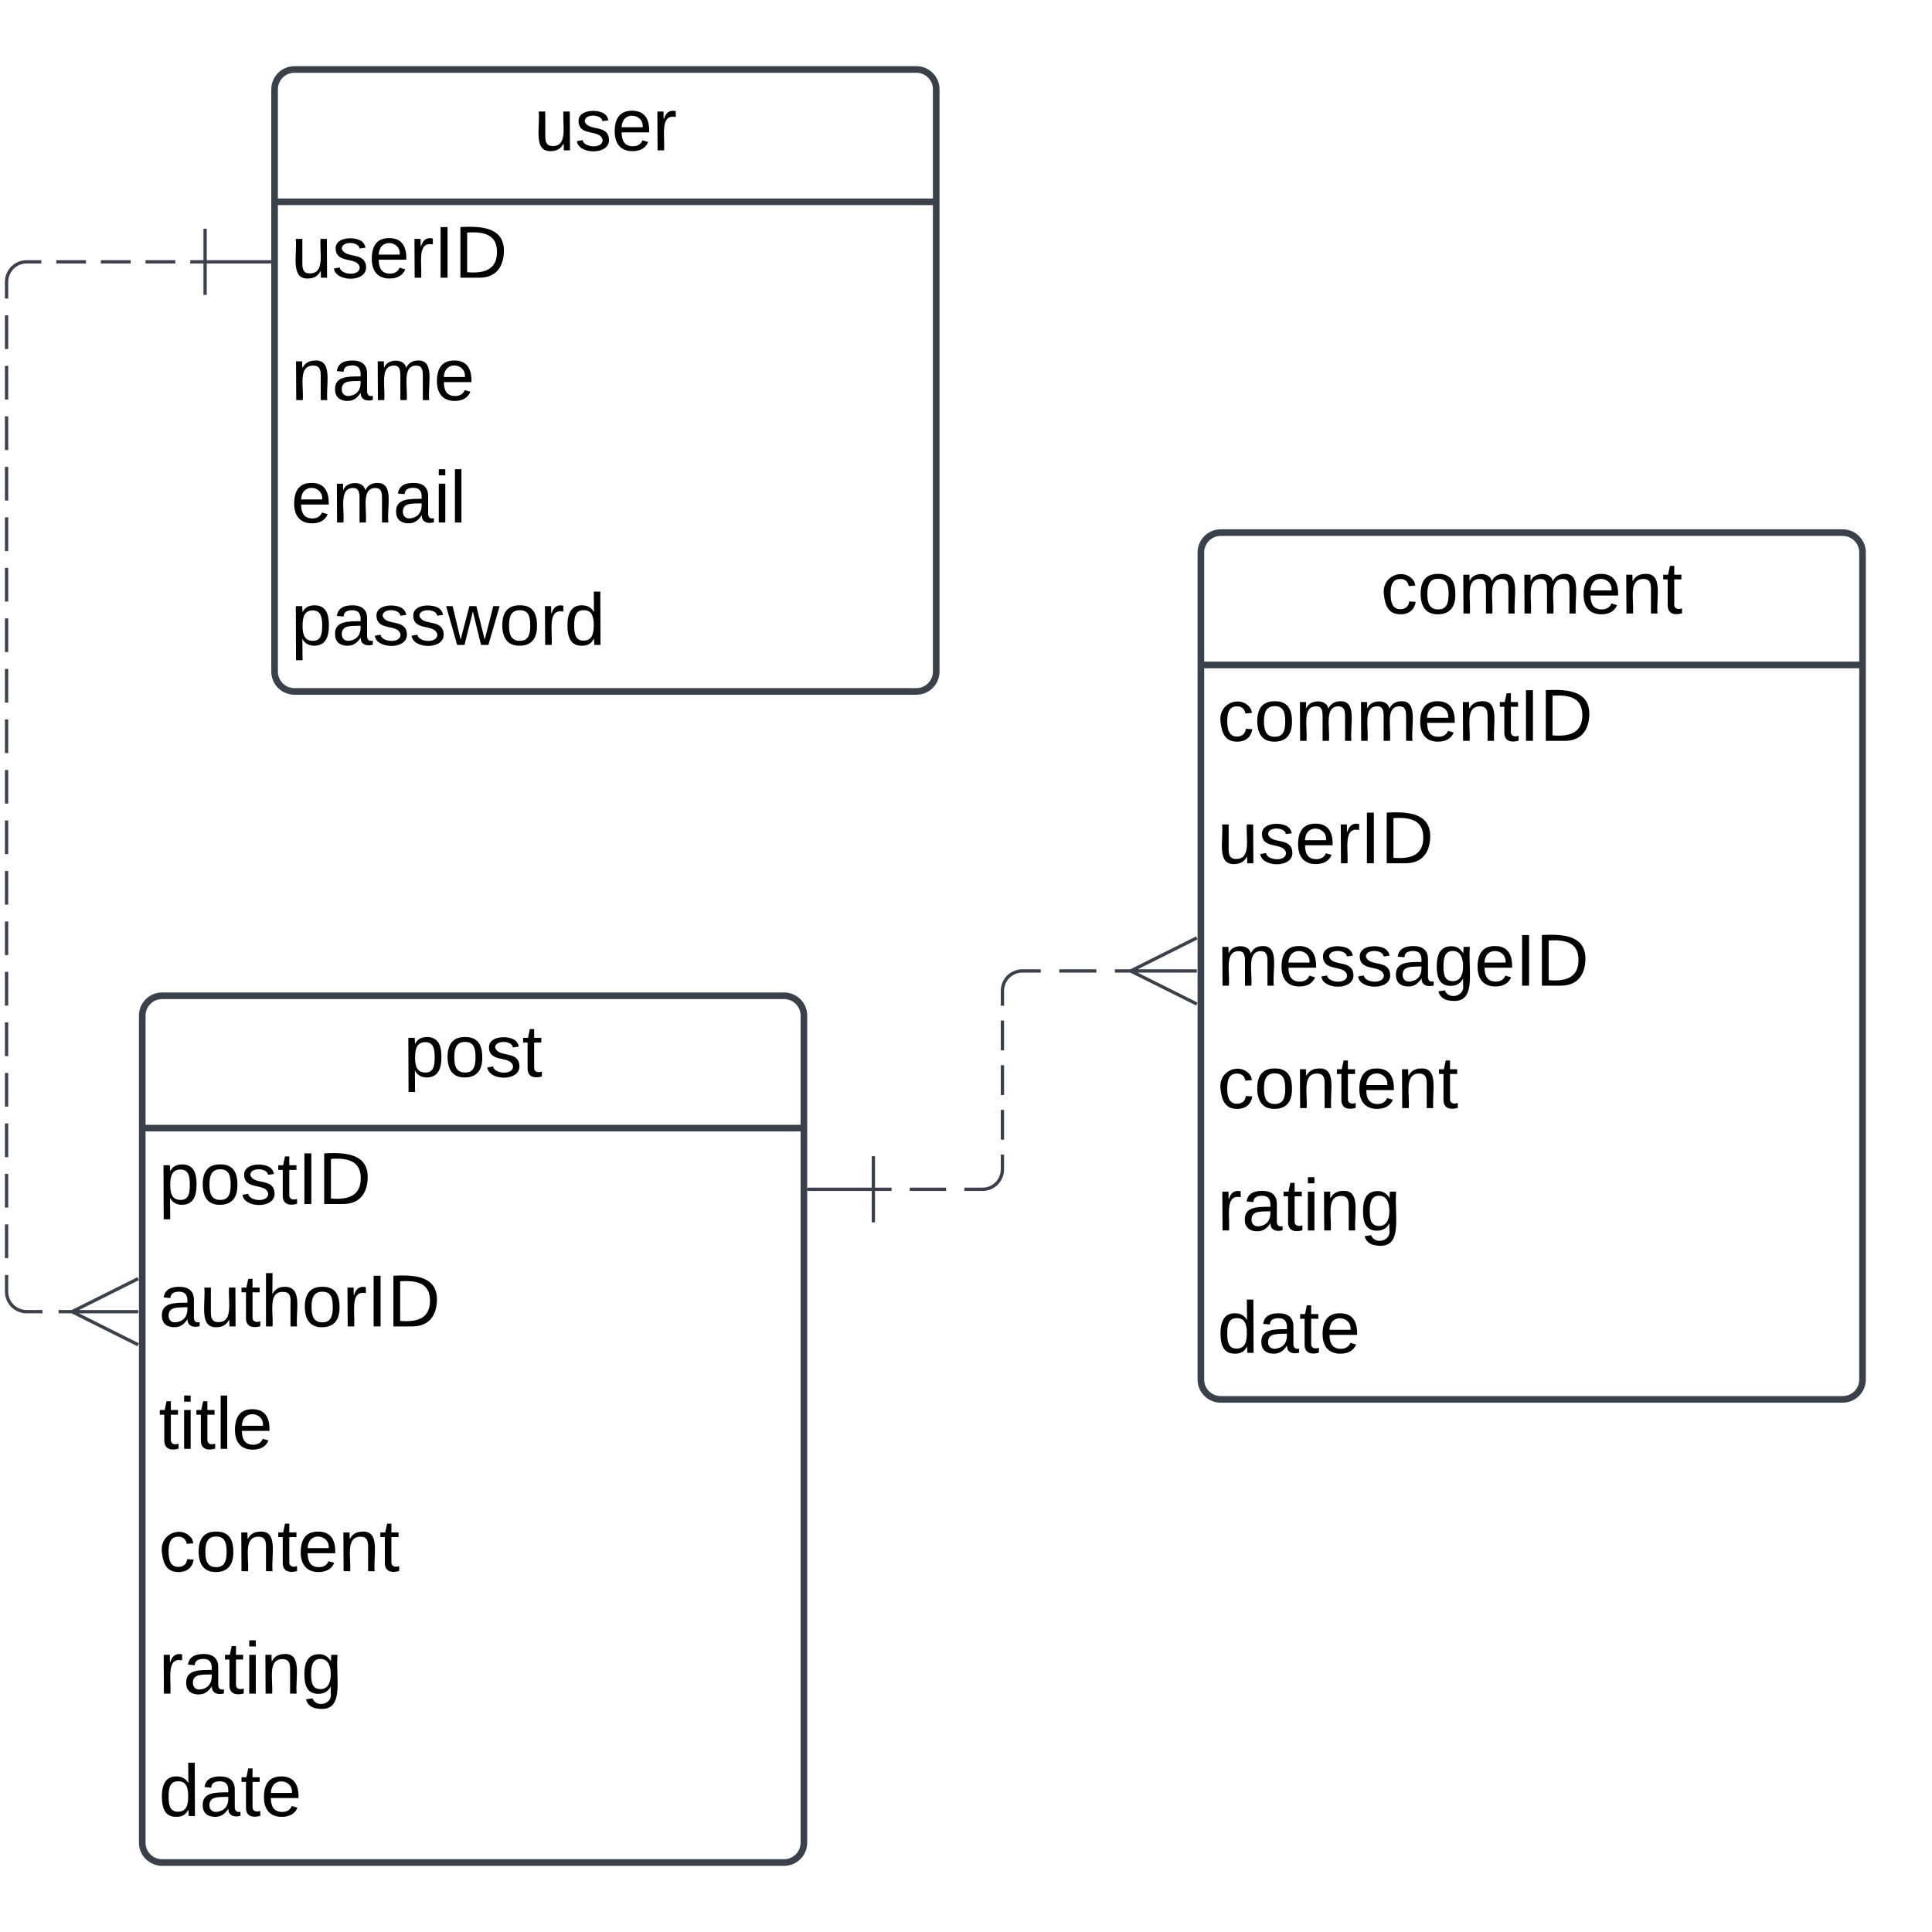
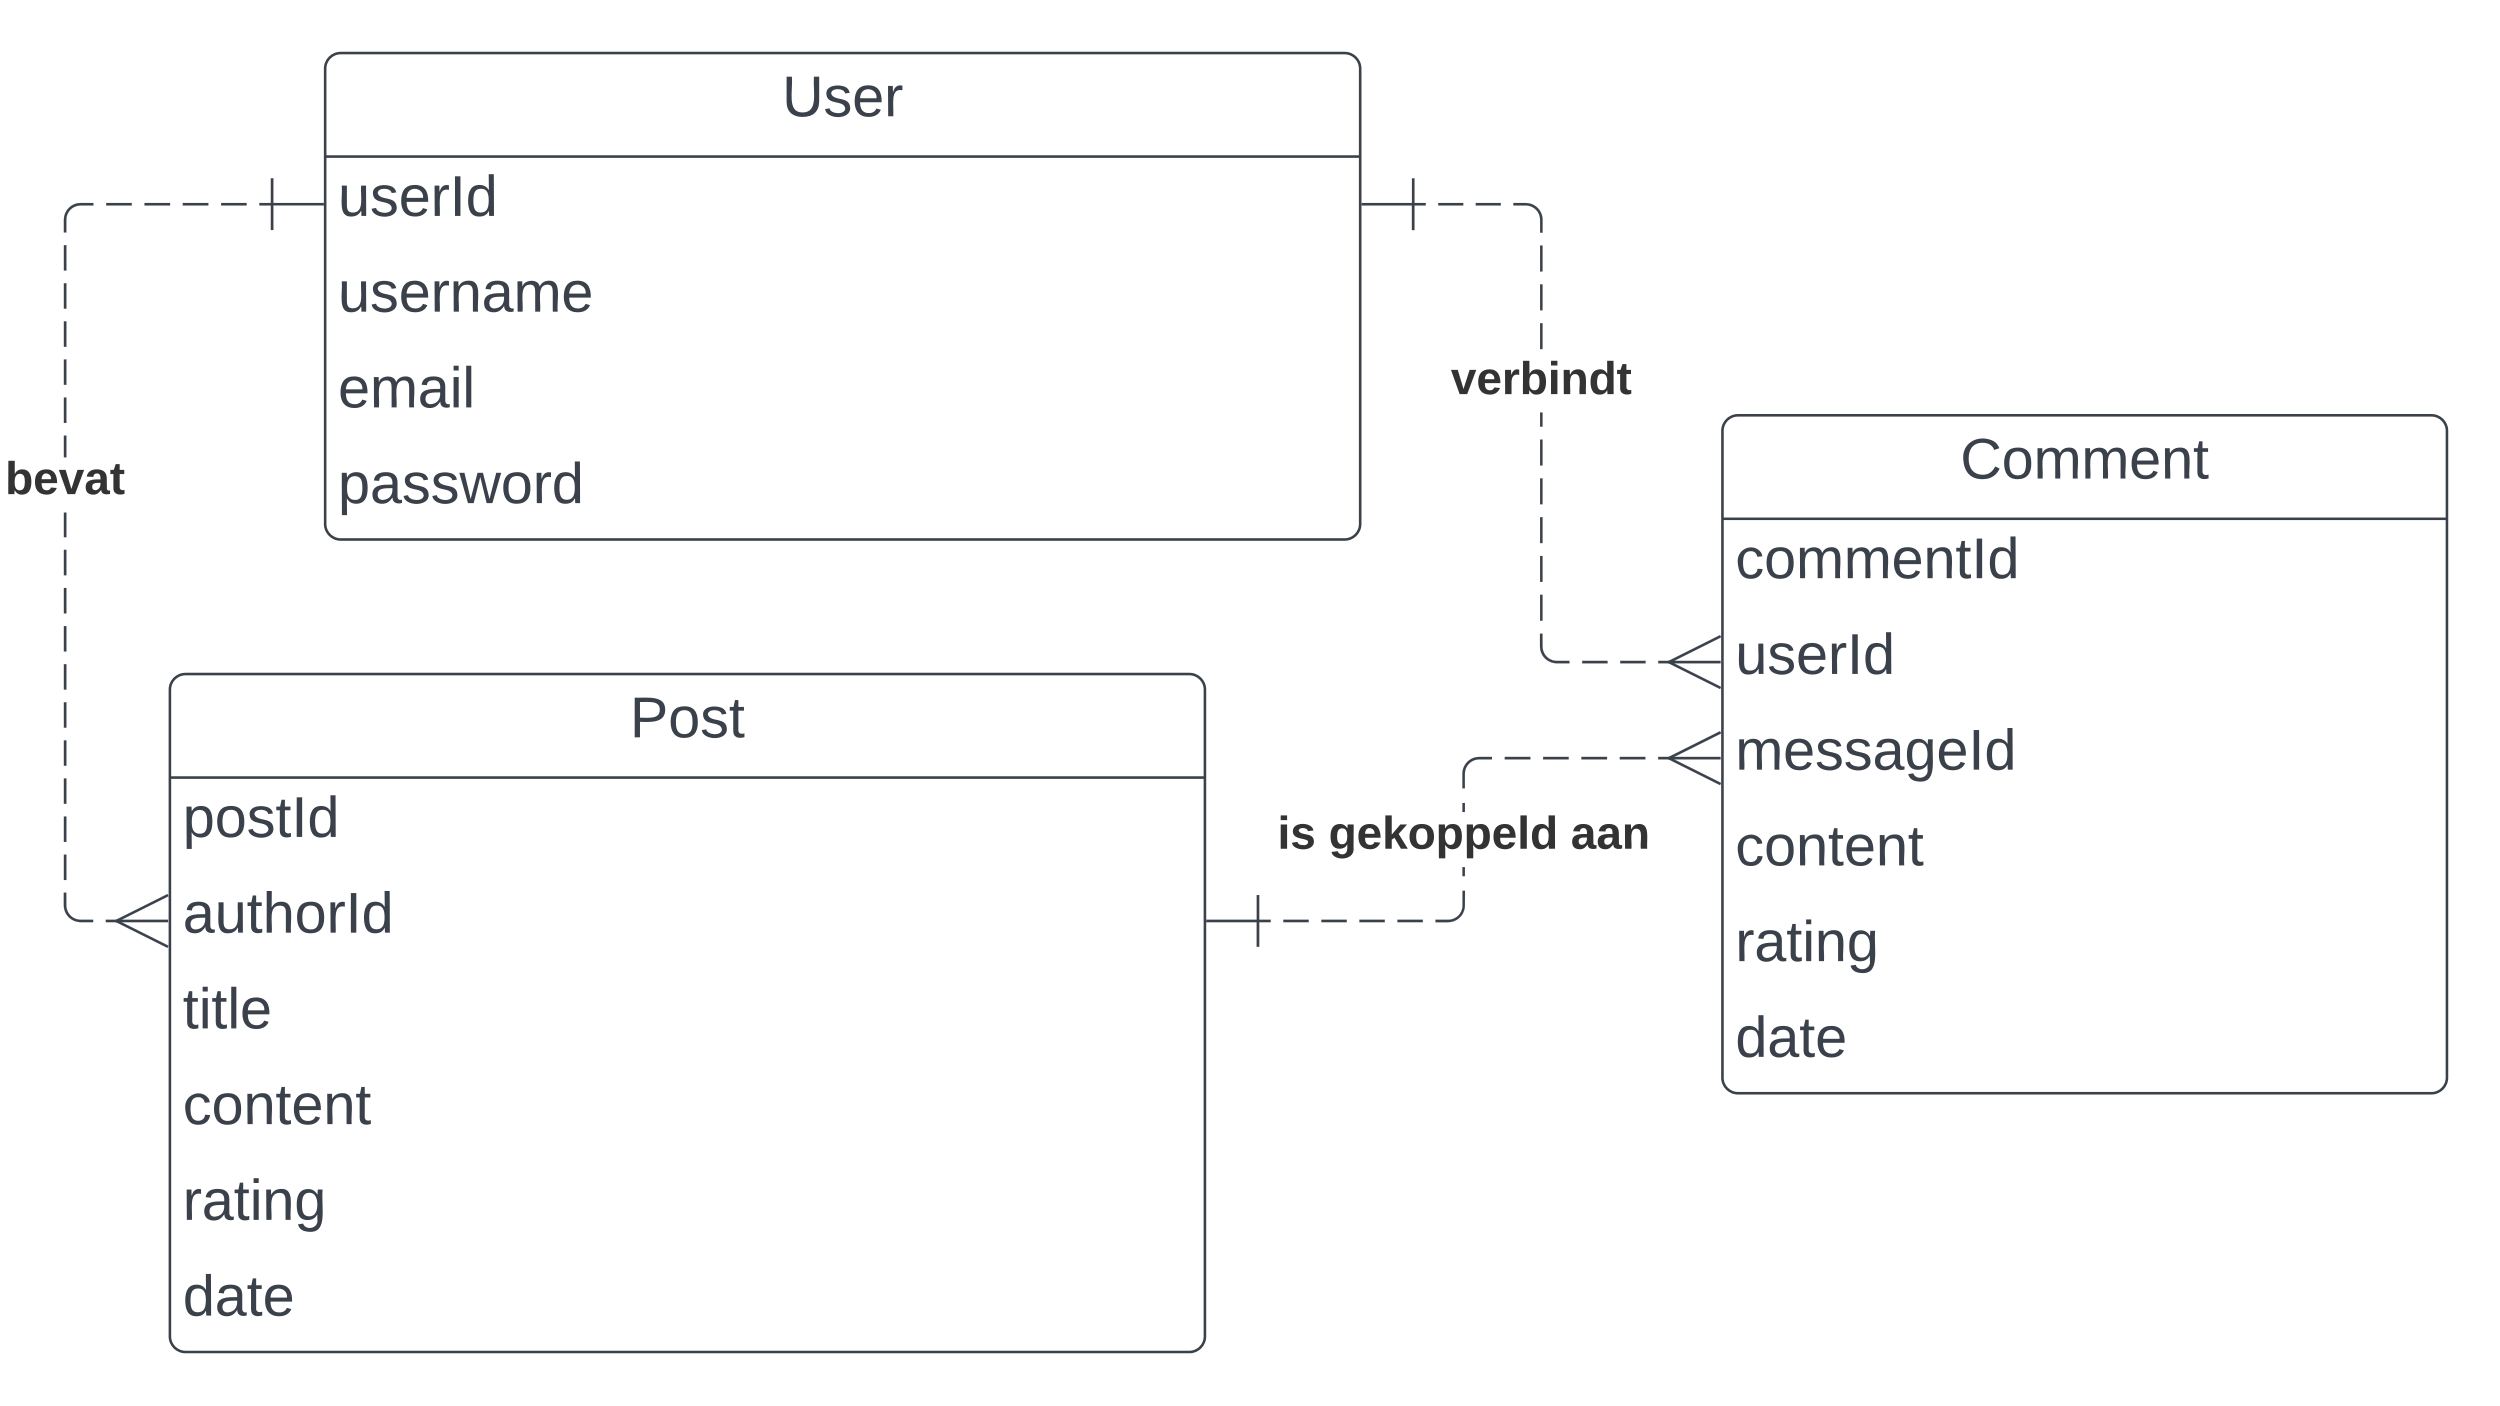
- <svg xmlns="http://www.w3.org/2000/svg" xmlns:ns1="lucid" xmlns:xlink="http://www.w3.org/1999/xlink" width="584" height="584">
-   <g transform="translate(-497 201)" ns1:page-tab-id="0_0">
-     <path d="M0-500h1500V500H0z" fill="#fff" />
-     <path d="M540 106a6 6 0 0 1 6-6h188a6 6 0 0 1 6 6v250a6 6 0 0 1-6 6H546a6 6 0 0 1-6-6z" fill="#fff" />
-     <path d="M540 106a6 6 0 0 1 6-6h188a6 6 0 0 1 6 6v250a6 6 0 0 1-6 6H546a6 6 0 0 1-6-6zM540 140h200" stroke="#3a414a" stroke-width="2" fill="none" />
-     <use xlink:href="#a" transform="matrix(1,0,0,1,550,100) translate(69.01235 24.44444)" />
-     <use xlink:href="#b" transform="matrix(1,0,0,1,545,142.5) translate(0 20.44444)" />
-     <use xlink:href="#c" transform="matrix(1,0,0,1,545,179.5) translate(0 20.44444)" />
-     <use xlink:href="#d" transform="matrix(1,0,0,1,545,216.5) translate(0 20.44444)" />
-     <use xlink:href="#e" transform="matrix(1,0,0,1,545,253.5) translate(0 20.44444)" />
-     <use xlink:href="#f" transform="matrix(1,0,0,1,545,290.5) translate(0 20.44444)" />
-     <use xlink:href="#g" transform="matrix(1,0,0,1,545,327.5) translate(0 20.44444)" />
-     <path d="M580-174a6 6 0 0 1 6-6h188a6 6 0 0 1 6 6V2a6 6 0 0 1-6 6H586a6 6 0 0 1-6-6z" fill="#fff" />
-     <path d="M580-174a6 6 0 0 1 6-6h188a6 6 0 0 1 6 6V2a6 6 0 0 1-6 6H586a6 6 0 0 1-6-6zM580-140h200" stroke="#3a414a" stroke-width="2" fill="none" />
-     <use xlink:href="#h" transform="matrix(1,0,0,1,590,-180) translate(68.42593 24.44444)" />
-     <use xlink:href="#i" transform="matrix(1,0,0,1,585,-137.5) translate(0 20.44444)" />
-     <use xlink:href="#j" transform="matrix(1,0,0,1,585,-100.5) translate(0 20.44444)" />
-     <use xlink:href="#k" transform="matrix(1,0,0,1,585,-63.5) translate(0 20.44444)" />
-     <use xlink:href="#l" transform="matrix(1,0,0,1,585,-26.5) translate(0 20.44444)" />
-     <path d="M559-121.86h-4.5m-4.5 0h-9m-4.5 0h-9m-4.5 0h-9m-4.5 0H505l-.94.08-.9.22-.88.36-.8.5-.72.6-.6.72-.5.8-.37.87-.23.9-.07.94v5.1m0 5.08v10.18m0 5.1v10.17m0 5.1v10.17m0 5.1v10.16m0 5.1v10.17m0 5.1v10.17m0 5.1V-3.9m0 5.1v10.18m0 5.1v10.16m0 5.1V41.9m0 5.1v10.18m0 5.1v10.17m0 5.1V87.7m0 5.08v10.18m0 5.1v10.17m0 5.1v10.17m0 5.1v10.17m0 5.07v10.18m0 5.1v10.17m0 5.1v5.08l.07.94.22.9.35.88.5.8.6.72.72.6.8.5.88.37.9.23.95.07h4.86m4.87 0h4.86M579-121.86h-20m0-10v20M538.78 195.5h-20m20-10l-20 10m20 10l-20-10" stroke="#3a414a" fill="none" />
-     <path d="M860-34a6 6 0 0 1 6-6h188a6 6 0 0 1 6 6v250a6 6 0 0 1-6 6H866a6 6 0 0 1-6-6z" fill="#fff" />
-     <path d="M860-34a6 6 0 0 1 6-6h188a6 6 0 0 1 6 6v250a6 6 0 0 1-6 6H866a6 6 0 0 1-6-6zM860 0h200" stroke="#3a414a" stroke-width="2" fill="none" />
-     <use xlink:href="#m" transform="matrix(1,0,0,1,870,-40) translate(44.38272 24.44444)" />
-     <use xlink:href="#n" transform="matrix(1,0,0,1,865,2.5) translate(0 20.44444)" />
-     <use xlink:href="#i" transform="matrix(1,0,0,1,865,39.5) translate(0 20.44444)" />
-     <use xlink:href="#o" transform="matrix(1,0,0,1,865,76.5) translate(0 20.44444)" />
-     <use xlink:href="#e" transform="matrix(1,0,0,1,865,113.5) translate(0 20.44444)" />
-     <use xlink:href="#f" transform="matrix(1,0,0,1,865,150.5) translate(0 20.44444)" />
-     <use xlink:href="#g" transform="matrix(1,0,0,1,865,187.5) translate(0 20.44444)" />
-     <path d="M761 158.5h5.5m5.5 0h11m5.5 0h5.5l.94-.07.9-.22.88-.35.8-.5.72-.6.6-.72.5-.8.37-.88.23-.9.07-.95V148m0-4.5v-9m0-4.5v-9m0-4.5v-9m0-4.5v-4.5l.07-.94.22-.9.35-.88.5-.8.6-.72.72-.6.8-.5.88-.37.9-.23.95-.07h5.6m5.6 0h11.2m5.6 0h5.6M741 158.5h20m0 10v-20M858.78 92.5h-20m20-10l-20 10m20 10l-20-10" stroke="#3a414a" fill="none" />
+ <svg xmlns="http://www.w3.org/2000/svg" xmlns:ns1="lucid" xmlns:xlink="http://www.w3.org/1999/xlink" width="966.16" height="543">
+   <g transform="translate(-274.3395 -179.5)" ns1:page-tab-id="0_0">
+     <path d="M0 0h1870.87v1322.84H0z" fill="#fff" />
+     <path d="M400 206a6 6 0 0 1 6-6h388a6 6 0 0 1 6 6v176a6 6 0 0 1-6 6H406a6 6 0 0 1-6-6z" fill="#fff" />
+     <path d="M400 206a6 6 0 0 1 6-6h388a6 6 0 0 1 6 6v176a6 6 0 0 1-6 6H406a6 6 0 0 1-6-6zM400 240h400" stroke="#3a414a" fill="none" />
+     <use xlink:href="#a" transform="matrix(1,0,0,1,410,200) translate(166.6049 24.44444)" />
+     <use xlink:href="#b" transform="matrix(1,0,0,1,405,242.5) translate(0 20.44444)" />
+     <use xlink:href="#c" transform="matrix(1,0,0,1,405,279.5) translate(0 20.44444)" />
+     <use xlink:href="#d" transform="matrix(1,0,0,1,405,316.5) translate(0 20.44444)" />
+     <use xlink:href="#e" transform="matrix(1,0,0,1,405,353.5) translate(0 20.44444)" />
+     <path d="M340 446a6 6 0 0 1 6-6h388a6 6 0 0 1 6 6v250a6 6 0 0 1-6 6H346a6 6 0 0 1-6-6z" fill="#fff" />
+     <path d="M340 446a6 6 0 0 1 6-6h388a6 6 0 0 1 6 6v250a6 6 0 0 1-6 6H346a6 6 0 0 1-6-6zM340 480h400" stroke="#3a414a" fill="none" />
+     <use xlink:href="#f" transform="matrix(1,0,0,1,350,440) translate(167.7778 24.44444)" />
+     <use xlink:href="#g" transform="matrix(1,0,0,1,345,482.5) translate(0 20.44444)" />
+     <use xlink:href="#h" transform="matrix(1,0,0,1,345,519.5) translate(0 20.44444)" />
+     <use xlink:href="#i" transform="matrix(1,0,0,1,345,556.5) translate(0 20.44444)" />
+     <use xlink:href="#j" transform="matrix(1,0,0,1,345,593.5) translate(0 20.44444)" />
+     <use xlink:href="#k" transform="matrix(1,0,0,1,345,630.5) translate(0 20.44444)" />
+     <use xlink:href="#l" transform="matrix(1,0,0,1,345,667.5) translate(0 20.44444)" />
+     <path d="M299.98 529.4l.06.88.2.84.34.8.45.74.56.66.65.56.74.45.8.33.84.2.88.08h4.84v.95h-4.88l-1-.1-.98-.23-.94-.4-.87-.52-.78-.66-.66-.78-.53-.87-.4-.94-.23-.98-.08-1v-4.92h.96zm20.1 6.5h-4.85v-.96h4.86zM300 519.6h-.96v-9.82h.96zm0-14.73h-.96v-9.8h.96zm0-14.72h-.96v-9.8h.96zm0-14.72h-.96v-9.8h.96zm0-14.72h-.96v-9.8h.96zm0-14.7h-.96v-9.83h.96zm0-14.74h-.96v-9.8h.96zm0-14.72h-.96v-9.8h.96zm0-14.72h-.96V392h.96zm0-14.72h-.96v-9.52h.96zm0-30.86h-.96v-8.4h.96zm0-13.3h-.96v-9.82h.96zm0-14.73h-.96v-9.8h.96zm0-14.7h-.96v-9.83h.96zm0-14.74h-.96v-9.8h.96zm0-14.72h-.96v-9.8h.96zm10.45-25.15h-4.9l-.9.06-.84.2-.8.33-.75.44-.66.57-.57.67-.45.73-.33.8-.2.85-.07.88v4.9h-.96v-4.94l.08-1 .24-1 .4-.93.52-.87.66-.77.77-.66.86-.53.94-.4 1-.23.98-.06h4.95zm69.07 0h-4.93v-.96h4.93zm-9.87 0h-9.86v-.96h9.86zm-14.8 0h-9.86v-.96h9.86zm-14.8 0h-9.86v-.96h9.86zm-14.8 0h-9.86v-.96h9.86z" stroke="#3a414a" stroke-width=".05" fill="#3a414a" />
+     <path d="M379.98 257.94h19.52v.95h-19.52v9.5h-.96v-20h.96zM339.5 525.84l-18.2 9.1h17.98v.95h-18l18.2 9.1-.42.84-20-10 .22-.43-.22-.4 20-10z" stroke="#3a414a" stroke-width=".05" fill="#3a414a" />
+     <use xlink:href="#m" transform="matrix(1,0,0,1,276.3395,356.2446) translate(0 14.22222)" />
+     <path d="M940 346a6 6 0 0 1 6-6h268a6 6 0 0 1 6 6v250a6 6 0 0 1-6 6H946a6 6 0 0 1-6-6z" fill="#fff" />
+     <path d="M940 346a6 6 0 0 1 6-6h268a6 6 0 0 1 6 6v250a6 6 0 0 1-6 6H946a6 6 0 0 1-6-6zM940 380h280" stroke="#3a414a" fill="none" />
+     <use xlink:href="#n" transform="matrix(1,0,0,1,950,340) translate(81.94444 24.44444)" />
+     <use xlink:href="#o" transform="matrix(1,0,0,1,945,382.5) translate(0 20.44444)" />
+     <use xlink:href="#b" transform="matrix(1,0,0,1,945,419.5) translate(0 20.44444)" />
+     <use xlink:href="#p" transform="matrix(1,0,0,1,945,456.5) translate(0 20.44444)" />
+     <use xlink:href="#j" transform="matrix(1,0,0,1,945,493.5) translate(0 20.44444)" />
+     <use xlink:href="#k" transform="matrix(1,0,0,1,945,530.5) translate(0 20.44444)" />
+     <use xlink:href="#l" transform="matrix(1,0,0,1,945,567.5) translate(0 20.44444)" />
+     <path d="M765.4 535.9h-4.9v-.96h4.9zm14.7 0h-9.8v-.96h9.8zm14.7 0H785v-.96h9.8zm14.7 0h-9.8v-.96h9.8zm14.7 0h-9.8v-.96h9.8zm16.27-6.47l-.07 1-.24.98-.4.95-.52.87-.66.77-.77.65-.86.53-.94.4-1 .23-.98.1h-4.92v-.96h4.88l.88-.07.85-.2.8-.34.75-.45.66-.56.57-.66.45-.74.33-.8.2-.85.07-.88v-5.64h.96zm0-11.33h-.95v-3.48h.96zm0-24.8h-.95v-3.48h.96zm10.47-20.32h-4.92l-.88.07-.85.2-.8.33-.75.46-.66.56-.57.66-.45.74-.33.8-.2.84-.07.88v5.64h-.96v-5.67l.08-1 .24-1 .4-.94.52-.86.66-.77.77-.66.86-.53.94-.4 1-.23.98-.07h4.96zm14.82 0h-9.88v-.95h9.88zm14.82 0h-9.88v-.95h9.88zm14.8 0h-9.87v-.95h9.9zm14.83 0h-9.87v-.95h9.88zm9.9 0h-4.95v-.95h4.94z" stroke="#3a414a" stroke-width=".05" fill="#3a414a" />
+     <path d="M760.98 545.4H760v-9.5H740.5v-.96h19.52v-9.53h.96zM939.5 462.93l-18.2 9.1h17.98v.95h-18l18.2 9.1-.42.85-20-10 .22-.43-.22-.42 20-10z" stroke="#3a414a" stroke-width=".05" fill="#3a414a" />
+     <use xlink:href="#q" transform="matrix(1,0,0,1,768.0494,493.2916) translate(0 14.22222)" />
+     <use xlink:href="#r" transform="matrix(1,0,0,1,768.0494,493.2916) translate(19.75309 14.22222)" />
+     <use xlink:href="#s" transform="matrix(1,0,0,1,768.0494,493.2916) translate(113.3333 14.22222)" />
+     <path d="M870.48 429.36l.06.88.2.84.34.8.45.74.56.66.65.56.74.46.8.33.84.2.88.07h4.88v.95h-4.92l-1-.08-.98-.24-.94-.4-.87-.52-.78-.65-.66-.77-.53-.87-.4-.93-.23-.98-.08-1v-5.03h.96zm25.12 6.5h-9.8v-.96h9.8zm14.7 0h-9.8v-.96h9.8zm9.8 0h-4.9v-.96h4.9zm-49.63-16.48h-.95v-10h.96zm0-15h-.95v-10h.96zm0-15h-.95v-10h.96zm0-15h-.95v-10h.96zm0-15h-.95v-10h.96zm0-15h-.95v-5.46h.96zm0-29.98h-.95v-10h.96zm0-15h-.95v-10h.96zm0-15h-.95v-10h.96zM865 258.03l1 .23.94.4.87.52.78.66.66.77.53.87.4.94.23 1 .08 1v5h-.96v-4.97l-.06-.88-.2-.85-.34-.8-.45-.73-.56-.66-.65-.56-.74-.45-.8-.34-.84-.2-.88-.07h-4.8v-.96H864zm-39.67.87h-4.83v-.96h4.83zm14.5 0h-9.66v-.96h9.66zm14.5 0h-9.66v-.96h9.66z" stroke="#3a414a" stroke-width=".05" fill="#3a414a" />
+     <path d="M820.98 268.4H820v-9.5H800.5v-.96h19.52v-9.53h.96zM939.5 425.8l-18.2 9.1h17.98v.95h-18l18.2 9.1-.42.85-20-10 .22-.43-.22-.42 20-10z" stroke="#3a414a" stroke-width=".05" fill="#3a414a" />
+     <g>
+       <use xlink:href="#t" transform="matrix(1,0,0,1,835.037,317.5906) translate(0 14.22222)" />
+     </g>
    <defs>
-       <path d="M115-194c55 1 70 41 70 98S169 2 115 4C84 4 66-9 55-30l1 105H24l-1-265h31l2 30c10-21 28-34 59-34zm-8 174c40 0 45-34 45-75s-6-73-45-74c-42 0-51 32-51 76 0 43 10 73 51 73" id="p" />
-       <path d="M100-194c62-1 85 37 85 99 1 63-27 99-86 99S16-35 15-95c0-66 28-99 85-99zM99-20c44 1 53-31 53-75 0-43-8-75-51-75s-53 32-53 75 10 74 51 75" id="q" />
-       <path d="M135-143c-3-34-86-38-87 0 15 53 115 12 119 90S17 21 10-45l28-5c4 36 97 45 98 0-10-56-113-15-118-90-4-57 82-63 122-42 12 7 21 19 24 35" id="r" />
-       <path d="M59-47c-2 24 18 29 38 22v24C64 9 27 4 27-40v-127H5v-23h24l9-43h21v43h35v23H59v120" id="s" />
+       <path fill="#3a414a" d="M232-93c-1 65-40 97-104 97C67 4 28-28 28-90v-158h33c8 89-33 224 67 224 102 0 64-133 71-224h33v155" id="u" />
+       <path fill="#3a414a" d="M135-143c-3-34-86-38-87 0 15 53 115 12 119 90S17 21 10-45l28-5c4 36 97 45 98 0-10-56-113-15-118-90-4-57 82-63 122-42 12 7 21 19 24 35" id="v" />
+       <path fill="#3a414a" d="M100-194c63 0 86 42 84 106H49c0 40 14 67 53 68 26 1 43-12 49-29l28 8c-11 28-37 45-77 45C44 4 14-33 15-96c1-61 26-98 85-98zm52 81c6-60-76-77-97-28-3 7-6 17-6 28h103" id="w" />
+       <path fill="#3a414a" d="M114-163C36-179 61-72 57 0H25l-1-190h30c1 12-1 29 2 39 6-27 23-49 58-41v29" id="x" />
      <g id="a">
-         <use transform="matrix(0.0617284,0,0,0.0617284,0,0)" xlink:href="#p" />
-         <use transform="matrix(0.0617284,0,0,0.0617284,12.34568,0)" xlink:href="#q" />
-         <use transform="matrix(0.0617284,0,0,0.0617284,24.69136,0)" xlink:href="#r" />
-         <use transform="matrix(0.0617284,0,0,0.0617284,35.80247,0)" xlink:href="#s" />
-       </g>
-       <path d="M33 0v-248h34V0H33" id="t" />
-       <path d="M30-248c118-7 216 8 213 122C240-48 200 0 122 0H30v-248zM63-27c89 8 146-16 146-99s-60-101-146-95v194" id="u" />
+         <use transform="matrix(0.0617284,0,0,0.0617284,0,0)" xlink:href="#u" />
+         <use transform="matrix(0.0617284,0,0,0.0617284,15.98765,0)" xlink:href="#v" />
+         <use transform="matrix(0.0617284,0,0,0.0617284,27.09877,0)" xlink:href="#w" />
+         <use transform="matrix(0.0617284,0,0,0.0617284,39.44444,0)" xlink:href="#x" />
+       </g>
+       <path fill="#3a414a" d="M84 4C-5 8 30-112 23-190h32v120c0 31 7 50 39 49 72-2 45-101 50-169h31l1 190h-30c-1-10 1-25-2-33-11 22-28 36-60 37" id="y" />
+       <path fill="#3a414a" d="M33 0v-248h34V0H33" id="z" />
+       <path fill="#3a414a" d="M85-194c31 0 48 13 60 33l-1-100h32l1 261h-30c-2-10 0-23-3-31C134-8 116 4 85 4 32 4 16-35 15-94c0-66 23-100 70-100zm9 24c-40 0-46 34-46 75 0 40 6 74 45 74 42 0 51-32 51-76 0-42-9-74-50-73" id="A" />
      <g id="b">
-         <use transform="matrix(0.0617284,0,0,0.0617284,0,0)" xlink:href="#p" />
-         <use transform="matrix(0.0617284,0,0,0.0617284,12.34568,0)" xlink:href="#q" />
-         <use transform="matrix(0.0617284,0,0,0.0617284,24.69136,0)" xlink:href="#r" />
-         <use transform="matrix(0.0617284,0,0,0.0617284,35.80247,0)" xlink:href="#s" />
-         <use transform="matrix(0.0617284,0,0,0.0617284,41.97531,0)" xlink:href="#t" />
-         <use transform="matrix(0.0617284,0,0,0.0617284,48.14815,0)" xlink:href="#u" />
-       </g>
-       <path d="M141-36C126-15 110 5 73 4 37 3 15-17 15-53c-1-64 63-63 125-63 3-35-9-54-41-54-24 1-41 7-42 31l-33-3c5-37 33-52 76-52 45 0 72 20 72 64v82c-1 20 7 32 28 27v20c-31 9-61-2-59-35zM48-53c0 20 12 33 32 33 41-3 63-29 60-74-43 2-92-5-92 41" id="v" />
-       <path d="M84 4C-5 8 30-112 23-190h32v120c0 31 7 50 39 49 72-2 45-101 50-169h31l1 190h-30c-1-10 1-25-2-33-11 22-28 36-60 37" id="w" />
-       <path d="M106-169C34-169 62-67 57 0H25v-261h32l-1 103c12-21 28-36 61-36 89 0 53 116 60 194h-32v-121c2-32-8-49-39-48" id="x" />
-       <path d="M114-163C36-179 61-72 57 0H25l-1-190h30c1 12-1 29 2 39 6-27 23-49 58-41v29" id="y" />
+         <use transform="matrix(0.0617284,0,0,0.0617284,0,0)" xlink:href="#y" />
+         <use transform="matrix(0.0617284,0,0,0.0617284,12.34568,0)" xlink:href="#v" />
+         <use transform="matrix(0.0617284,0,0,0.0617284,23.45679,0)" xlink:href="#w" />
+         <use transform="matrix(0.0617284,0,0,0.0617284,35.80247,0)" xlink:href="#x" />
+         <use transform="matrix(0.0617284,0,0,0.0617284,43.14815,0)" xlink:href="#z" />
+         <use transform="matrix(0.0617284,0,0,0.0617284,49.32099,0)" xlink:href="#A" />
+       </g>
+       <path fill="#3a414a" d="M117-194c89-4 53 116 60 194h-32v-121c0-31-8-49-39-48C34-167 62-67 57 0H25l-1-190h30c1 10-1 24 2 32 11-22 29-35 61-36" id="B" />
+       <path fill="#3a414a" d="M141-36C126-15 110 5 73 4 37 3 15-17 15-53c-1-64 63-63 125-63 3-35-9-54-41-54-24 1-41 7-42 31l-33-3c5-37 33-52 76-52 45 0 72 20 72 64v82c-1 20 7 32 28 27v20c-31 9-61-2-59-35zM48-53c0 20 12 33 32 33 41-3 63-29 60-74-43 2-92-5-92 41" id="C" />
+       <path fill="#3a414a" d="M210-169c-67 3-38 105-44 169h-31v-121c0-29-5-50-35-48C34-165 62-65 56 0H25l-1-190h30c1 10-1 24 2 32 10-44 99-50 107 0 11-21 27-35 58-36 85-2 47 119 55 194h-31v-121c0-29-5-49-35-48" id="D" />
      <g id="c">
-         <use transform="matrix(0.0617284,0,0,0.0617284,0,0)" xlink:href="#v" />
-         <use transform="matrix(0.0617284,0,0,0.0617284,12.34568,0)" xlink:href="#w" />
-         <use transform="matrix(0.0617284,0,0,0.0617284,24.69136,0)" xlink:href="#s" />
-         <use transform="matrix(0.0617284,0,0,0.0617284,30.8642,0)" xlink:href="#x" />
-         <use transform="matrix(0.0617284,0,0,0.0617284,43.20988,0)" xlink:href="#q" />
-         <use transform="matrix(0.0617284,0,0,0.0617284,55.55556,0)" xlink:href="#y" />
-         <use transform="matrix(0.0617284,0,0,0.0617284,62.90123,0)" xlink:href="#t" />
-         <use transform="matrix(0.0617284,0,0,0.0617284,69.07407,0)" xlink:href="#u" />
-       </g>
-       <path d="M24-231v-30h32v30H24zM24 0v-190h32V0H24" id="z" />
-       <path d="M24 0v-261h32V0H24" id="A" />
-       <path d="M100-194c63 0 86 42 84 106H49c0 40 14 67 53 68 26 1 43-12 49-29l28 8c-11 28-37 45-77 45C44 4 14-33 15-96c1-61 26-98 85-98zm52 81c6-60-76-77-97-28-3 7-6 17-6 28h103" id="B" />
+         <use transform="matrix(0.0617284,0,0,0.0617284,0,0)" xlink:href="#y" />
+         <use transform="matrix(0.0617284,0,0,0.0617284,12.34568,0)" xlink:href="#v" />
+         <use transform="matrix(0.0617284,0,0,0.0617284,23.45679,0)" xlink:href="#w" />
+         <use transform="matrix(0.0617284,0,0,0.0617284,35.80247,0)" xlink:href="#x" />
+         <use transform="matrix(0.0617284,0,0,0.0617284,43.14815,0)" xlink:href="#B" />
+         <use transform="matrix(0.0617284,0,0,0.0617284,55.49383,0)" xlink:href="#C" />
+         <use transform="matrix(0.0617284,0,0,0.0617284,67.83951,0)" xlink:href="#D" />
+         <use transform="matrix(0.0617284,0,0,0.0617284,86.2963,0)" xlink:href="#w" />
+       </g>
+       <path fill="#3a414a" d="M24-231v-30h32v30H24zM24 0v-190h32V0H24" id="E" />
+       <path fill="#3a414a" d="M24 0v-261h32V0H24" id="F" />
      <g id="d">
-         <use transform="matrix(0.0617284,0,0,0.0617284,0,0)" xlink:href="#s" />
-         <use transform="matrix(0.0617284,0,0,0.0617284,6.17284,0)" xlink:href="#z" />
-         <use transform="matrix(0.0617284,0,0,0.0617284,11.04938,0)" xlink:href="#s" />
-         <use transform="matrix(0.0617284,0,0,0.0617284,17.22222,0)" xlink:href="#A" />
-         <use transform="matrix(0.0617284,0,0,0.0617284,22.09877,0)" xlink:href="#B" />
-       </g>
-       <path d="M96-169c-40 0-48 33-48 73s9 75 48 75c24 0 41-14 43-38l32 2c-6 37-31 61-74 61-59 0-76-41-82-99-10-93 101-131 147-64 4 7 5 14 7 22l-32 3c-4-21-16-35-41-35" id="C" />
-       <path d="M117-194c89-4 53 116 60 194h-32v-121c0-31-8-49-39-48C34-167 62-67 57 0H25l-1-190h30c1 10-1 24 2 32 11-22 29-35 61-36" id="D" />
+         <use transform="matrix(0.0617284,0,0,0.0617284,0,0)" xlink:href="#w" />
+         <use transform="matrix(0.0617284,0,0,0.0617284,12.34568,0)" xlink:href="#D" />
+         <use transform="matrix(0.0617284,0,0,0.0617284,30.80247,0)" xlink:href="#C" />
+         <use transform="matrix(0.0617284,0,0,0.0617284,43.14815,0)" xlink:href="#E" />
+         <use transform="matrix(0.0617284,0,0,0.0617284,48.02469,0)" xlink:href="#F" />
+       </g>
+       <path fill="#3a414a" d="M115-194c55 1 70 41 70 98S169 2 115 4C84 4 66-9 55-30l1 105H24l-1-265h31l2 30c10-21 28-34 59-34zm-8 174c40 0 45-34 45-75s-6-73-45-74c-42 0-51 32-51 76 0 43 10 73 51 73" id="G" />
+       <path fill="#3a414a" d="M206 0h-36l-40-164L89 0H53L-1-190h32L70-26l43-164h34l41 164 42-164h31" id="H" />
+       <path fill="#3a414a" d="M100-194c62-1 85 37 85 99 1 63-27 99-86 99S16-35 15-95c0-66 28-99 85-99zM99-20c44 1 53-31 53-75 0-43-8-75-51-75s-53 32-53 75 10 74 51 75" id="I" />
      <g id="e">
+         <use transform="matrix(0.0617284,0,0,0.0617284,0,0)" xlink:href="#G" />
+         <use transform="matrix(0.0617284,0,0,0.0617284,12.34568,0)" xlink:href="#C" />
+         <use transform="matrix(0.0617284,0,0,0.0617284,24.69136,0)" xlink:href="#v" />
+         <use transform="matrix(0.0617284,0,0,0.0617284,35.80247,0)" xlink:href="#v" />
+         <use transform="matrix(0.0617284,0,0,0.0617284,46.91358,0)" xlink:href="#H" />
+         <use transform="matrix(0.0617284,0,0,0.0617284,62.90123,0)" xlink:href="#I" />
+         <use transform="matrix(0.0617284,0,0,0.0617284,75.24691,0)" xlink:href="#x" />
+         <use transform="matrix(0.0617284,0,0,0.0617284,82.59259,0)" xlink:href="#A" />
+       </g>
+       <path fill="#3a414a" d="M30-248c87 1 191-15 191 75 0 78-77 80-158 76V0H30v-248zm33 125c57 0 124 11 124-50 0-59-68-47-124-48v98" id="J" />
+       <path fill="#3a414a" d="M59-47c-2 24 18 29 38 22v24C64 9 27 4 27-40v-127H5v-23h24l9-43h21v43h35v23H59v120" id="K" />
+       <g id="f">
+         <use transform="matrix(0.0617284,0,0,0.0617284,0,0)" xlink:href="#J" />
+         <use transform="matrix(0.0617284,0,0,0.0617284,14.81481,0)" xlink:href="#I" />
+         <use transform="matrix(0.0617284,0,0,0.0617284,27.16049,0)" xlink:href="#v" />
+         <use transform="matrix(0.0617284,0,0,0.0617284,38.2716,0)" xlink:href="#K" />
+       </g>
+       <g id="g">
+         <use transform="matrix(0.0617284,0,0,0.0617284,0,0)" xlink:href="#G" />
+         <use transform="matrix(0.0617284,0,0,0.0617284,12.34568,0)" xlink:href="#I" />
+         <use transform="matrix(0.0617284,0,0,0.0617284,24.69136,0)" xlink:href="#v" />
+         <use transform="matrix(0.0617284,0,0,0.0617284,35.80247,0)" xlink:href="#K" />
+         <use transform="matrix(0.0617284,0,0,0.0617284,41.97531,0)" xlink:href="#z" />
+         <use transform="matrix(0.0617284,0,0,0.0617284,48.14815,0)" xlink:href="#A" />
+       </g>
+       <path fill="#3a414a" d="M106-169C34-169 62-67 57 0H25v-261h32l-1 103c12-21 28-36 61-36 89 0 53 116 60 194h-32v-121c2-32-8-49-39-48" id="L" />
+       <g id="h">
        <use transform="matrix(0.0617284,0,0,0.0617284,0,0)" xlink:href="#C" />
-         <use transform="matrix(0.0617284,0,0,0.0617284,11.11111,0)" xlink:href="#q" />
+         <use transform="matrix(0.0617284,0,0,0.0617284,12.34568,0)" xlink:href="#y" />
+         <use transform="matrix(0.0617284,0,0,0.0617284,24.69136,0)" xlink:href="#K" />
+         <use transform="matrix(0.0617284,0,0,0.0617284,30.8642,0)" xlink:href="#L" />
+         <use transform="matrix(0.0617284,0,0,0.0617284,43.20988,0)" xlink:href="#I" />
+         <use transform="matrix(0.0617284,0,0,0.0617284,55.55556,0)" xlink:href="#x" />
+         <use transform="matrix(0.0617284,0,0,0.0617284,62.90123,0)" xlink:href="#z" />
+         <use transform="matrix(0.0617284,0,0,0.0617284,69.07407,0)" xlink:href="#A" />
+       </g>
+       <g id="i">
+         <use transform="matrix(0.0617284,0,0,0.0617284,0,0)" xlink:href="#K" />
+         <use transform="matrix(0.0617284,0,0,0.0617284,6.17284,0)" xlink:href="#E" />
+         <use transform="matrix(0.0617284,0,0,0.0617284,11.04938,0)" xlink:href="#K" />
+         <use transform="matrix(0.0617284,0,0,0.0617284,17.22222,0)" xlink:href="#F" />
+         <use transform="matrix(0.0617284,0,0,0.0617284,22.09877,0)" xlink:href="#w" />
+       </g>
+       <path fill="#3a414a" d="M96-169c-40 0-48 33-48 73s9 75 48 75c24 0 41-14 43-38l32 2c-6 37-31 61-74 61-59 0-76-41-82-99-10-93 101-131 147-64 4 7 5 14 7 22l-32 3c-4-21-16-35-41-35" id="M" />
+       <g id="j">
+         <use transform="matrix(0.0617284,0,0,0.0617284,0,0)" xlink:href="#M" />
+         <use transform="matrix(0.0617284,0,0,0.0617284,11.11111,0)" xlink:href="#I" />
+         <use transform="matrix(0.0617284,0,0,0.0617284,23.45679,0)" xlink:href="#B" />
+         <use transform="matrix(0.0617284,0,0,0.0617284,35.80247,0)" xlink:href="#K" />
+         <use transform="matrix(0.0617284,0,0,0.0617284,41.97531,0)" xlink:href="#w" />
+         <use transform="matrix(0.0617284,0,0,0.0617284,54.32099,0)" xlink:href="#B" />
+         <use transform="matrix(0.0617284,0,0,0.0617284,66.66667,0)" xlink:href="#K" />
+       </g>
+       <path fill="#3a414a" d="M177-190C167-65 218 103 67 71c-23-6-38-20-44-43l32-5c15 47 100 32 89-28v-30C133-14 115 1 83 1 29 1 15-40 15-95c0-56 16-97 71-98 29-1 48 16 59 35 1-10 0-23 2-32h30zM94-22c36 0 50-32 50-73 0-42-14-75-50-75-39 0-46 34-46 75s6 73 46 73" id="N" />
+       <g id="k">
+         <use transform="matrix(0.0617284,0,0,0.0617284,0,0)" xlink:href="#x" />
+         <use transform="matrix(0.0617284,0,0,0.0617284,7.345679,0)" xlink:href="#C" />
+         <use transform="matrix(0.0617284,0,0,0.0617284,19.69136,0)" xlink:href="#K" />
+         <use transform="matrix(0.0617284,0,0,0.0617284,25.8642,0)" xlink:href="#E" />
+         <use transform="matrix(0.0617284,0,0,0.0617284,30.74074,0)" xlink:href="#B" />
+         <use transform="matrix(0.0617284,0,0,0.0617284,43.08642,0)" xlink:href="#N" />
+       </g>
+       <g id="l">
+         <use transform="matrix(0.0617284,0,0,0.0617284,0,0)" xlink:href="#A" />
+         <use transform="matrix(0.0617284,0,0,0.0617284,12.34568,0)" xlink:href="#C" />
+         <use transform="matrix(0.0617284,0,0,0.0617284,24.69136,0)" xlink:href="#K" />
+         <use transform="matrix(0.0617284,0,0,0.0617284,30.8642,0)" xlink:href="#w" />
+       </g>
+       <path fill="#333" d="M135-194c52 0 70 43 70 98 0 56-19 99-73 100-30 1-46-15-58-35L72 0H24l1-261h50v104c11-23 29-37 60-37zM114-30c31 0 40-27 40-66 0-37-7-63-39-63s-41 28-41 65c0 36 8 64 40 64" id="O" />
+       <path fill="#333" d="M185-48c-13 30-37 53-82 52C43 2 14-33 14-96s30-98 90-98c62 0 83 45 84 108H66c0 31 8 55 39 56 18 0 30-7 34-22zm-45-69c5-46-57-63-70-21-2 6-4 13-4 21h74" id="P" />
+       <path fill="#333" d="M128 0H69L1-190h53L99-40l48-150h52" id="Q" />
+       <path fill="#333" d="M133-34C117-15 103 5 69 4 32 3 11-16 11-54c-1-60 55-63 116-61 1-26-3-47-28-47-18 1-26 9-28 27l-52-2c7-38 36-58 82-57s74 22 75 68l1 82c-1 14 12 18 25 15v27c-30 8-71 5-69-32zm-48 3c29 0 43-24 42-57-32 0-66-3-65 30 0 17 8 27 23 27" id="R" />
+       <path fill="#333" d="M115-3C79 11 28 4 28-45v-112H4v-33h27l15-45h31v45h36v33H77v99c-1 23 16 31 38 25v30" id="S" />
+       <g id="m">
+         <use transform="matrix(0.04938272,0,0,0.04938272,0,0)" xlink:href="#O" />
+         <use transform="matrix(0.04938272,0,0,0.04938272,10.81481,0)" xlink:href="#P" />
+         <use transform="matrix(0.04938272,0,0,0.04938272,20.69136,0)" xlink:href="#Q" />
+         <use transform="matrix(0.04938272,0,0,0.04938272,30.5679,0)" xlink:href="#R" />
+         <use transform="matrix(0.04938272,0,0,0.04938272,40.44444,0)" xlink:href="#S" />
+       </g>
+       <path fill="#3a414a" d="M212-179c-10-28-35-45-73-45-59 0-87 40-87 99 0 60 29 101 89 101 43 0 62-24 78-52l27 14C228-24 195 4 139 4 59 4 22-46 18-125c-6-104 99-153 187-111 19 9 31 26 39 46" id="T" />
+       <g id="n">
+         <use transform="matrix(0.0617284,0,0,0.0617284,0,0)" xlink:href="#T" />
+         <use transform="matrix(0.0617284,0,0,0.0617284,15.98765,0)" xlink:href="#I" />
+         <use transform="matrix(0.0617284,0,0,0.0617284,28.33333,0)" xlink:href="#D" />
+         <use transform="matrix(0.0617284,0,0,0.0617284,46.79012,0)" xlink:href="#D" />
+         <use transform="matrix(0.0617284,0,0,0.0617284,65.24691,0)" xlink:href="#w" />
+         <use transform="matrix(0.0617284,0,0,0.0617284,77.59259,0)" xlink:href="#B" />
+         <use transform="matrix(0.0617284,0,0,0.0617284,89.93827,0)" xlink:href="#K" />
+       </g>
+       <g id="o">
+         <use transform="matrix(0.0617284,0,0,0.0617284,0,0)" xlink:href="#M" />
+         <use transform="matrix(0.0617284,0,0,0.0617284,11.11111,0)" xlink:href="#I" />
        <use transform="matrix(0.0617284,0,0,0.0617284,23.45679,0)" xlink:href="#D" />
-         <use transform="matrix(0.0617284,0,0,0.0617284,35.80247,0)" xlink:href="#s" />
-         <use transform="matrix(0.0617284,0,0,0.0617284,41.97531,0)" xlink:href="#B" />
-         <use transform="matrix(0.0617284,0,0,0.0617284,54.32099,0)" xlink:href="#D" />
-         <use transform="matrix(0.0617284,0,0,0.0617284,66.66667,0)" xlink:href="#s" />
-       </g>
-       <path d="M177-190C167-65 218 103 67 71c-23-6-38-20-44-43l32-5c15 47 100 32 89-28v-30C133-14 115 1 83 1 29 1 15-40 15-95c0-56 16-97 71-98 29-1 48 16 59 35 1-10 0-23 2-32h30zM94-22c36 0 50-32 50-73 0-42-14-75-50-75-39 0-46 34-46 75s6 73 46 73" id="E" />
-       <g id="f">
-         <use transform="matrix(0.0617284,0,0,0.0617284,0,0)" xlink:href="#y" />
-         <use transform="matrix(0.0617284,0,0,0.0617284,7.345679,0)" xlink:href="#v" />
-         <use transform="matrix(0.0617284,0,0,0.0617284,19.69136,0)" xlink:href="#s" />
-         <use transform="matrix(0.0617284,0,0,0.0617284,25.8642,0)" xlink:href="#z" />
-         <use transform="matrix(0.0617284,0,0,0.0617284,30.74074,0)" xlink:href="#D" />
-         <use transform="matrix(0.0617284,0,0,0.0617284,43.08642,0)" xlink:href="#E" />
-       </g>
-       <path d="M85-194c31 0 48 13 60 33l-1-100h32l1 261h-30c-2-10 0-23-3-31C134-8 116 4 85 4 32 4 16-35 15-94c0-66 23-100 70-100zm9 24c-40 0-46 34-46 75 0 40 6 74 45 74 42 0 51-32 51-76 0-42-9-74-50-73" id="F" />
-       <g id="g">
-         <use transform="matrix(0.0617284,0,0,0.0617284,0,0)" xlink:href="#F" />
-         <use transform="matrix(0.0617284,0,0,0.0617284,12.34568,0)" xlink:href="#v" />
-         <use transform="matrix(0.0617284,0,0,0.0617284,24.69136,0)" xlink:href="#s" />
-         <use transform="matrix(0.0617284,0,0,0.0617284,30.8642,0)" xlink:href="#B" />
-       </g>
-       <g id="h">
-         <use transform="matrix(0.0617284,0,0,0.0617284,0,0)" xlink:href="#w" />
-         <use transform="matrix(0.0617284,0,0,0.0617284,12.34568,0)" xlink:href="#r" />
-         <use transform="matrix(0.0617284,0,0,0.0617284,23.45679,0)" xlink:href="#B" />
-         <use transform="matrix(0.0617284,0,0,0.0617284,35.80247,0)" xlink:href="#y" />
-       </g>
-       <g id="i">
-         <use transform="matrix(0.0617284,0,0,0.0617284,0,0)" xlink:href="#w" />
-         <use transform="matrix(0.0617284,0,0,0.0617284,12.34568,0)" xlink:href="#r" />
-         <use transform="matrix(0.0617284,0,0,0.0617284,23.45679,0)" xlink:href="#B" />
-         <use transform="matrix(0.0617284,0,0,0.0617284,35.80247,0)" xlink:href="#y" />
-         <use transform="matrix(0.0617284,0,0,0.0617284,43.14815,0)" xlink:href="#t" />
-         <use transform="matrix(0.0617284,0,0,0.0617284,49.32099,0)" xlink:href="#u" />
-       </g>
-       <path d="M210-169c-67 3-38 105-44 169h-31v-121c0-29-5-50-35-48C34-165 62-65 56 0H25l-1-190h30c1 10-1 24 2 32 10-44 99-50 107 0 11-21 27-35 58-36 85-2 47 119 55 194h-31v-121c0-29-5-49-35-48" id="G" />
-       <g id="j">
+         <use transform="matrix(0.0617284,0,0,0.0617284,41.91358,0)" xlink:href="#D" />
+         <use transform="matrix(0.0617284,0,0,0.0617284,60.37037,0)" xlink:href="#w" />
+         <use transform="matrix(0.0617284,0,0,0.0617284,72.71605,0)" xlink:href="#B" />
+         <use transform="matrix(0.0617284,0,0,0.0617284,85.06173,0)" xlink:href="#K" />
+         <use transform="matrix(0.0617284,0,0,0.0617284,91.23457,0)" xlink:href="#z" />
+         <use transform="matrix(0.0617284,0,0,0.0617284,97.40741,0)" xlink:href="#A" />
+       </g>
+       <g id="p">
        <use transform="matrix(0.0617284,0,0,0.0617284,0,0)" xlink:href="#D" />
-         <use transform="matrix(0.0617284,0,0,0.0617284,12.34568,0)" xlink:href="#v" />
-         <use transform="matrix(0.0617284,0,0,0.0617284,24.69136,0)" xlink:href="#G" />
-         <use transform="matrix(0.0617284,0,0,0.0617284,43.14815,0)" xlink:href="#B" />
-       </g>
-       <g id="k">
-         <use transform="matrix(0.0617284,0,0,0.0617284,0,0)" xlink:href="#B" />
-         <use transform="matrix(0.0617284,0,0,0.0617284,12.34568,0)" xlink:href="#G" />
+         <use transform="matrix(0.0617284,0,0,0.0617284,18.45679,0)" xlink:href="#w" />
        <use transform="matrix(0.0617284,0,0,0.0617284,30.80247,0)" xlink:href="#v" />
-         <use transform="matrix(0.0617284,0,0,0.0617284,43.14815,0)" xlink:href="#z" />
-         <use transform="matrix(0.0617284,0,0,0.0617284,48.02469,0)" xlink:href="#A" />
-       </g>
-       <path d="M206 0h-36l-40-164L89 0H53L-1-190h32L70-26l43-164h34l41 164 42-164h31" id="H" />
-       <g id="l">
-         <use transform="matrix(0.0617284,0,0,0.0617284,0,0)" xlink:href="#p" />
-         <use transform="matrix(0.0617284,0,0,0.0617284,12.34568,0)" xlink:href="#v" />
-         <use transform="matrix(0.0617284,0,0,0.0617284,24.69136,0)" xlink:href="#r" />
-         <use transform="matrix(0.0617284,0,0,0.0617284,35.80247,0)" xlink:href="#r" />
-         <use transform="matrix(0.0617284,0,0,0.0617284,46.91358,0)" xlink:href="#H" />
-         <use transform="matrix(0.0617284,0,0,0.0617284,62.90123,0)" xlink:href="#q" />
-         <use transform="matrix(0.0617284,0,0,0.0617284,75.24691,0)" xlink:href="#y" />
-         <use transform="matrix(0.0617284,0,0,0.0617284,82.59259,0)" xlink:href="#F" />
-       </g>
-       <g id="m">
-         <use transform="matrix(0.0617284,0,0,0.0617284,0,0)" xlink:href="#C" />
-         <use transform="matrix(0.0617284,0,0,0.0617284,11.11111,0)" xlink:href="#q" />
-         <use transform="matrix(0.0617284,0,0,0.0617284,23.45679,0)" xlink:href="#G" />
-         <use transform="matrix(0.0617284,0,0,0.0617284,41.91358,0)" xlink:href="#G" />
-         <use transform="matrix(0.0617284,0,0,0.0617284,60.37037,0)" xlink:href="#B" />
-         <use transform="matrix(0.0617284,0,0,0.0617284,72.71605,0)" xlink:href="#D" />
-         <use transform="matrix(0.0617284,0,0,0.0617284,85.06173,0)" xlink:href="#s" />
-       </g>
-       <g id="n">
-         <use transform="matrix(0.0617284,0,0,0.0617284,0,0)" xlink:href="#C" />
-         <use transform="matrix(0.0617284,0,0,0.0617284,11.11111,0)" xlink:href="#q" />
-         <use transform="matrix(0.0617284,0,0,0.0617284,23.45679,0)" xlink:href="#G" />
-         <use transform="matrix(0.0617284,0,0,0.0617284,41.91358,0)" xlink:href="#G" />
-         <use transform="matrix(0.0617284,0,0,0.0617284,60.37037,0)" xlink:href="#B" />
-         <use transform="matrix(0.0617284,0,0,0.0617284,72.71605,0)" xlink:href="#D" />
-         <use transform="matrix(0.0617284,0,0,0.0617284,85.06173,0)" xlink:href="#s" />
-         <use transform="matrix(0.0617284,0,0,0.0617284,91.23457,0)" xlink:href="#t" />
-         <use transform="matrix(0.0617284,0,0,0.0617284,97.40741,0)" xlink:href="#u" />
-       </g>
-       <g id="o">
-         <use transform="matrix(0.0617284,0,0,0.0617284,0,0)" xlink:href="#G" />
-         <use transform="matrix(0.0617284,0,0,0.0617284,18.45679,0)" xlink:href="#B" />
-         <use transform="matrix(0.0617284,0,0,0.0617284,30.80247,0)" xlink:href="#r" />
-         <use transform="matrix(0.0617284,0,0,0.0617284,41.91358,0)" xlink:href="#r" />
-         <use transform="matrix(0.0617284,0,0,0.0617284,53.02469,0)" xlink:href="#v" />
-         <use transform="matrix(0.0617284,0,0,0.0617284,65.37037,0)" xlink:href="#E" />
-         <use transform="matrix(0.0617284,0,0,0.0617284,77.71605,0)" xlink:href="#B" />
-         <use transform="matrix(0.0617284,0,0,0.0617284,90.06173,0)" xlink:href="#t" />
-         <use transform="matrix(0.0617284,0,0,0.0617284,96.23457,0)" xlink:href="#u" />
+         <use transform="matrix(0.0617284,0,0,0.0617284,41.91358,0)" xlink:href="#v" />
+         <use transform="matrix(0.0617284,0,0,0.0617284,53.02469,0)" xlink:href="#C" />
+         <use transform="matrix(0.0617284,0,0,0.0617284,65.37037,0)" xlink:href="#N" />
+         <use transform="matrix(0.0617284,0,0,0.0617284,77.71605,0)" xlink:href="#w" />
+         <use transform="matrix(0.0617284,0,0,0.0617284,90.06173,0)" xlink:href="#z" />
+         <use transform="matrix(0.0617284,0,0,0.0617284,96.23457,0)" xlink:href="#A" />
+       </g>
+       <path fill="#333" d="M25-224v-37h50v37H25zM25 0v-190h50V0H25" id="U" />
+       <path fill="#333" d="M137-138c1-29-70-34-71-4 15 46 118 7 119 86 1 83-164 76-172 9l43-7c4 19 20 25 44 25 33 8 57-30 24-41C81-84 22-81 20-136c-2-80 154-74 161-7" id="V" />
+       <g id="q">
+         <use transform="matrix(0.04938272,0,0,0.04938272,0,0)" xlink:href="#U" />
+         <use transform="matrix(0.04938272,0,0,0.04938272,4.938272,0)" xlink:href="#V" />
+       </g>
+       <path fill="#333" d="M195-6C206 82 75 100 31 46c-4-6-6-13-8-21l49-6c3 16 16 24 34 25 40 0 42-37 40-79-11 22-30 35-61 35-53 0-70-43-70-97 0-56 18-96 73-97 30 0 46 14 59 34l2-30h47zm-90-29c32 0 41-27 41-63 0-35-9-62-40-62-32 0-39 29-40 63 0 36 9 62 39 62" id="W" />
+       <path fill="#333" d="M147 0L96-86 75-71V0H25v-261h50v150l67-79h53l-66 74L201 0h-54" id="X" />
+       <path fill="#333" d="M110-194c64 0 96 36 96 99 0 64-35 99-97 99-61 0-95-36-95-99 0-62 34-99 96-99zm-1 164c35 0 45-28 45-65 0-40-10-65-43-65-34 0-45 26-45 65 0 36 10 65 43 65" id="Y" />
+       <path fill="#333" d="M135-194c53 0 70 44 70 98 0 56-19 98-73 100-31 1-45-17-59-34 3 33 2 69 2 105H25l-1-265h48c2 10 0 23 3 31 11-24 29-35 60-35zM114-30c33 0 39-31 40-66 0-38-9-64-40-64-56 0-55 130 0 130" id="Z" />
+       <path fill="#333" d="M25 0v-261h50V0H25" id="aa" />
+       <path fill="#333" d="M88-194c31-1 46 15 58 34l-1-101h50l1 261h-48c-2-10 0-23-3-31C134-8 116 4 84 4 32 4 16-41 15-95c0-56 19-97 73-99zm17 164c33 0 40-30 41-66 1-37-9-64-41-64s-38 30-39 65c0 43 13 65 39 65" id="ab" />
+       <g id="r">
+         <use transform="matrix(0.04938272,0,0,0.04938272,0,0)" xlink:href="#W" />
+         <use transform="matrix(0.04938272,0,0,0.04938272,10.81481,0)" xlink:href="#P" />
+         <use transform="matrix(0.04938272,0,0,0.04938272,20.69136,0)" xlink:href="#X" />
+         <use transform="matrix(0.04938272,0,0,0.04938272,30.5679,0)" xlink:href="#Y" />
+         <use transform="matrix(0.04938272,0,0,0.04938272,41.38272,0)" xlink:href="#Z" />
+         <use transform="matrix(0.04938272,0,0,0.04938272,52.19753,0)" xlink:href="#Z" />
+         <use transform="matrix(0.04938272,0,0,0.04938272,63.01235,0)" xlink:href="#P" />
+         <use transform="matrix(0.04938272,0,0,0.04938272,72.88889,0)" xlink:href="#aa" />
+         <use transform="matrix(0.04938272,0,0,0.04938272,77.82716,0)" xlink:href="#ab" />
+       </g>
+       <path fill="#333" d="M135-194c87-1 58 113 63 194h-50c-7-57 23-157-34-157-59 0-34 97-39 157H25l-1-190h47c2 12-1 28 3 38 12-26 28-41 61-42" id="ac" />
+       <g id="s">
+         <use transform="matrix(0.04938272,0,0,0.04938272,0,0)" xlink:href="#R" />
+         <use transform="matrix(0.04938272,0,0,0.04938272,9.876543,0)" xlink:href="#R" />
+         <use transform="matrix(0.04938272,0,0,0.04938272,19.75309,0)" xlink:href="#ac" />
+       </g>
+       <path fill="#333" d="M135-150c-39-12-60 13-60 57V0H25l-1-190h47c2 13-1 29 3 40 6-28 27-53 61-41v41" id="ad" />
+       <g id="t">
+         <use transform="matrix(0.04938272,0,0,0.04938272,0,0)" xlink:href="#Q" />
+         <use transform="matrix(0.04938272,0,0,0.04938272,9.876543,0)" xlink:href="#P" />
+         <use transform="matrix(0.04938272,0,0,0.04938272,19.75309,0)" xlink:href="#ad" />
+         <use transform="matrix(0.04938272,0,0,0.04938272,26.66667,0)" xlink:href="#O" />
+         <use transform="matrix(0.04938272,0,0,0.04938272,37.48148,0)" xlink:href="#U" />
+         <use transform="matrix(0.04938272,0,0,0.04938272,42.41975,0)" xlink:href="#ac" />
+         <use transform="matrix(0.04938272,0,0,0.04938272,53.23457,0)" xlink:href="#ab" />
+         <use transform="matrix(0.04938272,0,0,0.04938272,64.04938,0)" xlink:href="#S" />
      </g>
    </defs>
  </g>
</svg>
